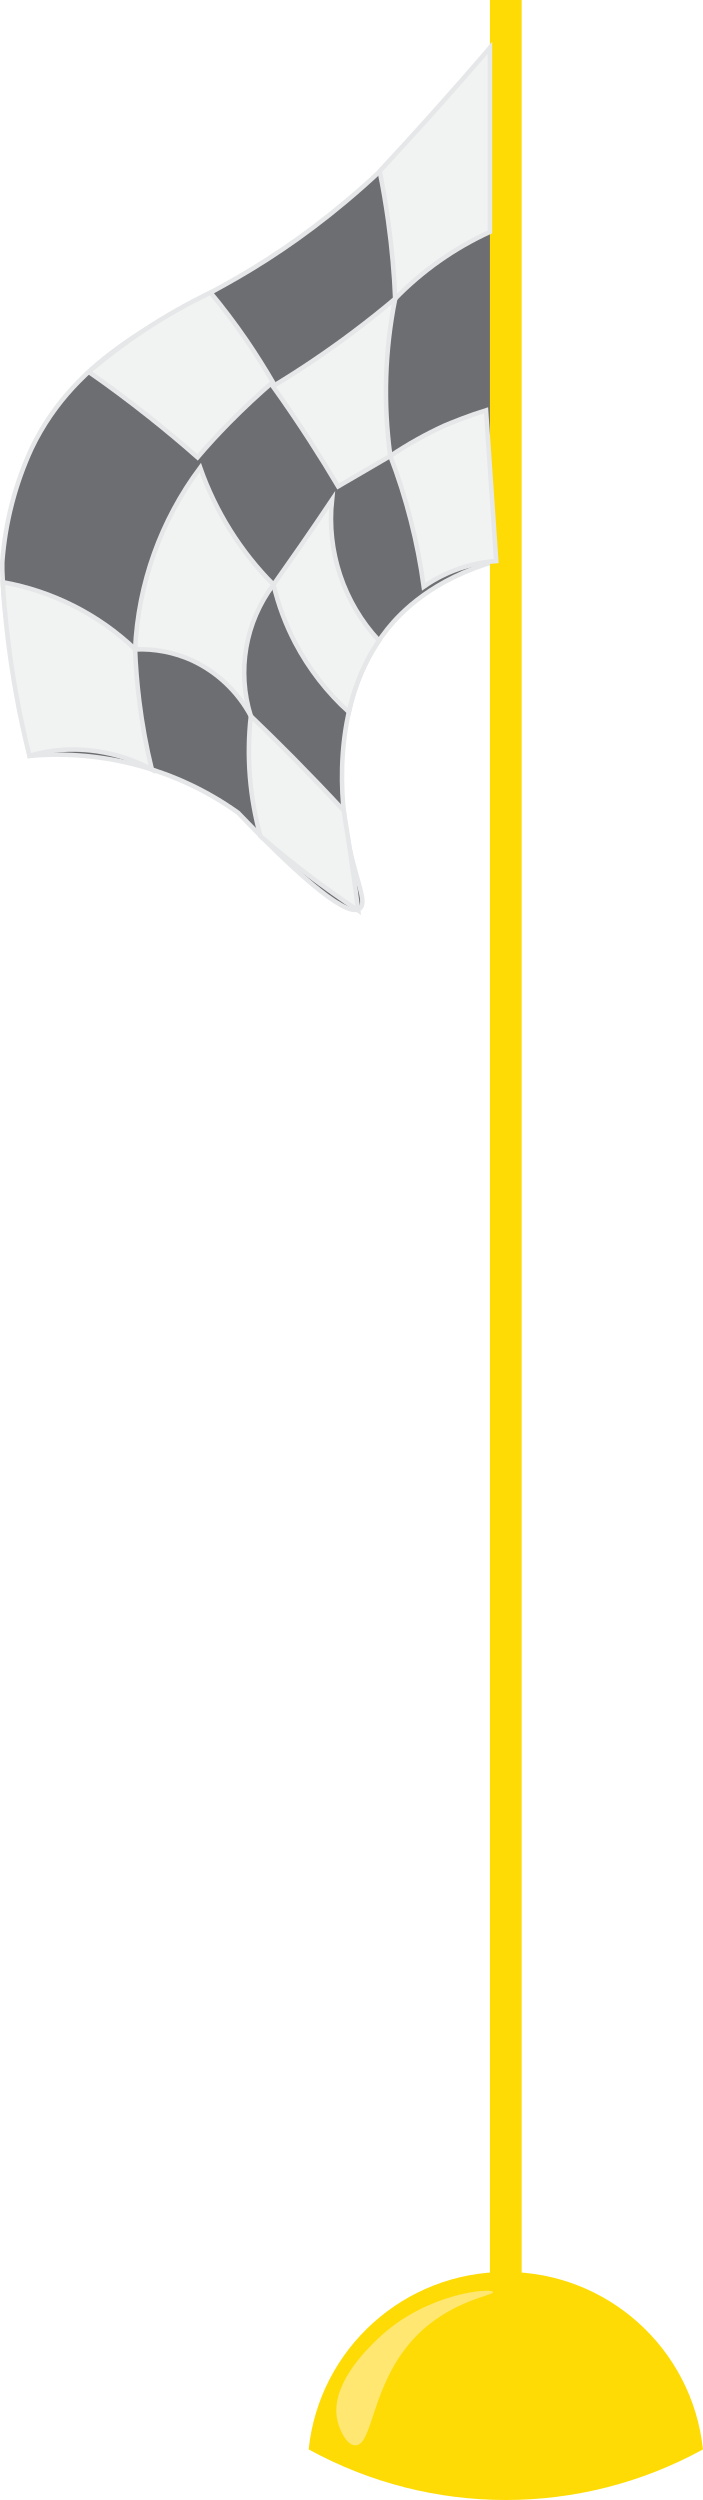
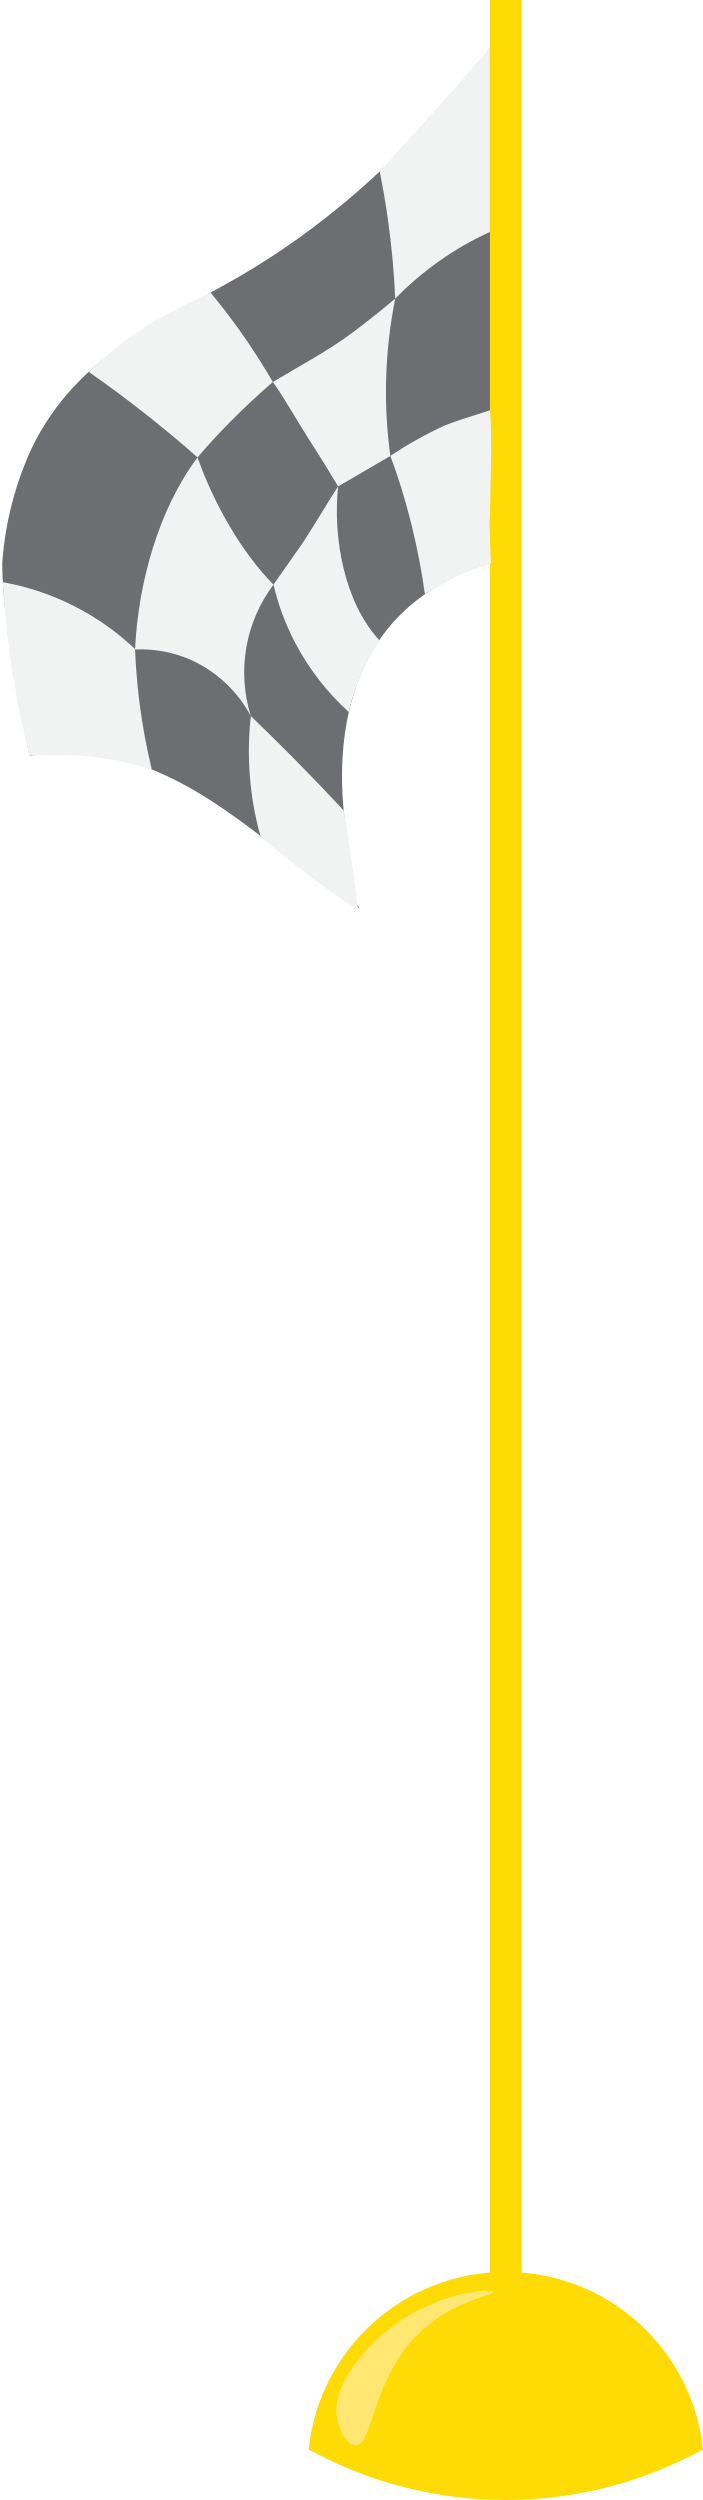
<svg xmlns="http://www.w3.org/2000/svg" viewBox="0 0 155.106 551.635" version="1.1" id="svg30" width="155.106" height="551.635">
  <defs id="defs4">
    <style id="style2">.a{fill:#6d6e71;}.a,.d{stroke:#e6e7e8;stroke-miterlimit:10;}.b{fill:#fedb04;}.c{fill:#ffe771;}.d{fill:#f1f2f2;}</style>
  </defs>
-   <path class="a" d="m 109.496,123.79 c -14.11,4 -21.13,11.42 -24,15 -13.61,17 -9.65,41.08 -9,45 1.6,9.74 4.81,15.29 2.85,16.7 -3.23,2.32 -16,-9.84 -26.82,-21.16 A 68.8,68.8 0 0 0 6.526,166.79 c -6.78,-33 -6,-43 -6,-43 A 72.85,72.85 0 0 1 6.976,98.94 C 16.976,78.11 36.496,70.47 52.636,61.11 c 16.14,-9.36 37.66,-25.51 59,-55.32 z" id="path6" style="fill:#6d6e71;stroke:#e6e7e8;stroke-miterlimit:10" />
+   <path class="a" d="m 109.496,123.79 c -14.11,4 -21.13,11.42 -24,15 -13.61,17 -9.65,41.08 -9,45 1.6,9.74 0.427,13.367 2.85,16.7 -23.497,-14.835 -41.568,-38.658 -72.82,-33.7 -6.78,-33 -6,-43 -6,-43 C 1.188,115.19 3.372,106.776 6.976,98.94 16.976,78.11 36.496,70.47 52.636,61.11 c 16.14,-9.36 37.66,-25.51 59,-55.32 z" id="path6" style="fill:#6d6e71;stroke:none;stroke-miterlimit:10" />
  <path class="b" d="m 115.106,514 h -7 V 0 h 7 z" id="path8" style="fill:#fedb04" />
  <path class="b" d="m 155.106,540.47 a 90.32,90.32 0 0 1 -87,0 43.74,43.74 0 0 1 87,0 z" id="path10" style="fill:#fedb04" />
  <path class="c" d="m 83.426,516 c -2.36,2.25 -11.19,10.67 -8.82,18.72 0.48,1.65 1.89,4.82 3.78,4.86 3.9,0.09 3.5,-13.25 12.78,-23.4 7.89,-8.63 17.92,-9.63 17.64,-10.44 -0.34,-0.97 -14.77,0.13 -25.38,10.26 z" id="path12" style="fill:#ffe771" />
-   <path class="d" d="M 108.106,51.17 A 69.55,69.55 0 0 0 87.206,65.9 c -0.23,-5.31 -0.71,-11 -1.56,-17.13 q -0.81,-5.76 -1.87,-11 5.68,-6.12 11.44,-12.54 6.63,-7.4 12.89,-14.67 z" id="path14" style="fill:#f1f2f2;stroke:#e6e7e8;stroke-miterlimit:10" />
-   <path class="d" d="m 109.496,123.79 a 32.39,32.39 0 0 0 -7,1.3 31.65,31.65 0 0 0 -9,4.37 130.17,130.17 0 0 0 -7.37,-28.85 84.69,84.69 0 0 1 12,-6.72 c 2,-0.84 5.35,-2.19 9.12,-3.36 v 0 z" id="path16" style="fill:#f1f2f2;stroke:#e6e7e8;stroke-miterlimit:10" />
-   <path class="d" d="m 57.466,184.5 a 70.11,70.11 0 0 1 -2.12,-26.5 q 4.62,4.45 9.34,9.2 5.81,5.88 11.15,11.65 1.25,7.47 2.32,15.29 c 0.32,2.27 0.61,4.53 0.89,6.77 a 215.29,215.29 0 0 1 -21.58,-16.41 z" id="path18" style="fill:#f1f2f2;stroke:#e6e7e8;stroke-miterlimit:10" />
-   <path class="d" d="m 29.806,143.28 c 0.14,3.58 0.43,7.42 0.94,11.5 a 132,132 0 0 0 2.75,15 36.75,36.75 0 0 0 -19.68,-4.33 34.87,34.87 0 0 0 -7.32,1.33 c -1.1,-4.38 -2.12,-9 -3,-14 A 209.62,209.62 0 0 1 0.596,128.46 56.93,56.93 0 0 1 29.806,143.23 Z" id="path20" style="fill:#f1f2f2;stroke:#e6e7e8;stroke-miterlimit:10" />
-   <path class="d" d="m 60.346,129 q 3,-4.29 6.1,-8.71 c 2.31,-3.35 4.59,-6.67 6.81,-10 a 39.5,39.5 0 0 0 10.36,31.05 44.5,44.5 0 0 0 -3.19,5.6 45.36,45.36 0 0 0 -3.45,10.19 55.32,55.32 0 0 1 -11.85,-15.3 54.75,54.75 0 0 1 -4.78,-12.83 z" id="path22" style="fill:#f1f2f2;stroke:#e6e7e8;stroke-miterlimit:10" />
-   <path class="d" d="m 60.206,84.29 c -3.11,2.68 -6.34,5.67 -9.62,9 -2.55,2.59 -4.89,5.15 -7,7.63 q -4.95,-4.38 -10.58,-8.86 c -4.59,-3.64 -9.09,-7 -13.43,-10 a 126.67,126.67 0 0 1 12,-9.05 125.21,125.21 0 0 1 14.87,-8.46 c 2.61,3.15 5.32,6.68 8,10.6 2.15,3.17 4.06,6.22 5.76,9.14 z" id="path24" style="fill:#f1f2f2;stroke:#e6e7e8;stroke-miterlimit:10" />
-   <path class="d" d="m 60.346,129 a 32.27,32.27 0 0 0 -5,29 28.23,28.23 0 0 0 -12.9,-12.25 27.62,27.62 0 0 0 -12.64,-2.45 72.66,72.66 0 0 1 14.37,-40.12 69,69 0 0 0 16.17,25.82 z" id="path26" style="fill:#f1f2f2;stroke:#e6e7e8;stroke-miterlimit:10" />
-   <path class="d" d="m 86.126,100.61 -11.52,6.72 q -2.92,-4.94 -6.24,-10.08 -4.09,-6.33 -8.16,-12 a 213.52,213.52 0 0 0 17.76,-12 c 3.27,-2.46 6.35,-4.92 9.24,-7.35 a 104.49,104.49 0 0 0 -1.08,34.71 z" id="path28" style="fill:#f1f2f2;stroke:#e6e7e8;stroke-miterlimit:10" />
+   <path class="d" d="M 108.106,51.17 A 69.55,69.55 0 0 0 87.206,65.9 c -0.23,-5.31 -0.71,-11 -1.56,-17.13 q -0.81,-5.76 -1.87,-11 5.68,-6.12 11.44,-12.54 6.63,-7.4 12.89,-14.67 z" id="path14" style="fill:#f1f2f2;stroke:none;stroke-miterlimit:10" />
+   <path class="d" d="m 108.329,124.22 c -5.746,1.838 -9.835,3.952 -14.58,6.832 -1.345,-9.867 -4.071,-21.139 -7.623,-30.442 3.811,-2.562 7.824,-4.809 12,-6.72 2,-0.84 6.244,-2.19 10.014,-3.36 0.75,11.087 -0.561,22.603 0.189,33.69 z" id="path16" style="fill:#f1f2f2;stroke:none;stroke-miterlimit:10" />
+   <path class="d" d="m 57.466,184.5 a 70.11,70.11 0 0 1 -2.12,-26.5 q 4.62,4.45 9.34,9.2 5.81,5.88 11.15,11.65 1.25,7.47 2.32,15.29 c 0.32,2.27 0.61,4.53 0.89,6.77 a 215.29,215.29 0 0 1 -21.58,-16.41 z" id="path18" style="fill:#f1f2f2;stroke:none;stroke-miterlimit:10" />
+   <path class="d" d="m 29.806,143.28 c 0.14,3.58 0.43,7.42 0.94,11.5 0.627,5.049 1.545,10.057 2.75,15 -10.056,-2.821 -14.877,-3.482 -27,-3 -1.1,-4.38 -2.12,-9 -3,-14 C 2.056,144.737 1.088,136.616 0.596,128.46 11.569,130.418 21.725,135.553 29.806,143.23 Z" id="path20" style="fill:#f1f2f2;stroke:none;stroke-miterlimit:10" />
+   <path class="d" d="m 60.346,129 c 2,-2.86 4.033,-5.763 6.1,-8.71 2.31,-3.35 5.94,-9.63 8.16,-12.96 -1.199,11.361 1.377,25.645 9.158,34.01 -1.197,1.787 -2.263,3.659 -3.19,5.6 -1.55,3.248 -2.856,6.668 -3.598,10.19 -4.818,-4.364 -8.83,-9.543 -11.85,-15.3 -2.124,-4.06 -3.73,-8.37 -4.78,-12.83 z" id="path22" style="fill:#f1f2f2;stroke:none;stroke-miterlimit:10" />
+   <path class="d" d="m 60.206,84.29 c -3.11,2.68 -6.34,5.67 -9.62,9 -2.55,2.59 -4.89,5.15 -7,7.63 -3.3,-2.92 -6.827,-5.873 -10.58,-8.86 -4.59,-3.64 -9.09,-7 -13.43,-10 8.851,-8.517 16.166,-12.541 26.87,-17.51 2.61,3.15 5.32,6.68 8,10.6 2.15,3.17 4.06,6.22 5.76,9.14 z" id="path24" style="fill:#f1f2f2;stroke:none;stroke-miterlimit:10" />
+   <path class="d" d="m 60.346,129 c -6.234,8.3 -8.095,19.092 -5,29 -2.867,-5.367 -7.392,-9.664 -12.9,-12.25 -3.961,-1.801 -8.292,-2.64 -12.64,-2.45 0.672,-14.509 5.088,-30.744 13.78,-42.38 3.399,9.704 9.514,20.786 16.76,28.08 z" id="path26" style="fill:#f1f2f2;stroke:none;stroke-miterlimit:10" />
+   <path class="d" d="m 86.126,100.61 -11.52,6.72 c -1.947,-3.293 -4.027,-6.653 -6.24,-10.08 -2.727,-4.22 -5.447,-9.18 -8.16,-12.96 6.117,-3.7 12.045,-6.745 17.76,-11.04 3.27,-2.46 6.35,-4.92 9.24,-7.35 -2.294,11.429 -2.659,23.161 -1.08,34.71 z" id="path28" style="fill:#f1f2f2;stroke:none;stroke-miterlimit:10" />
</svg>
